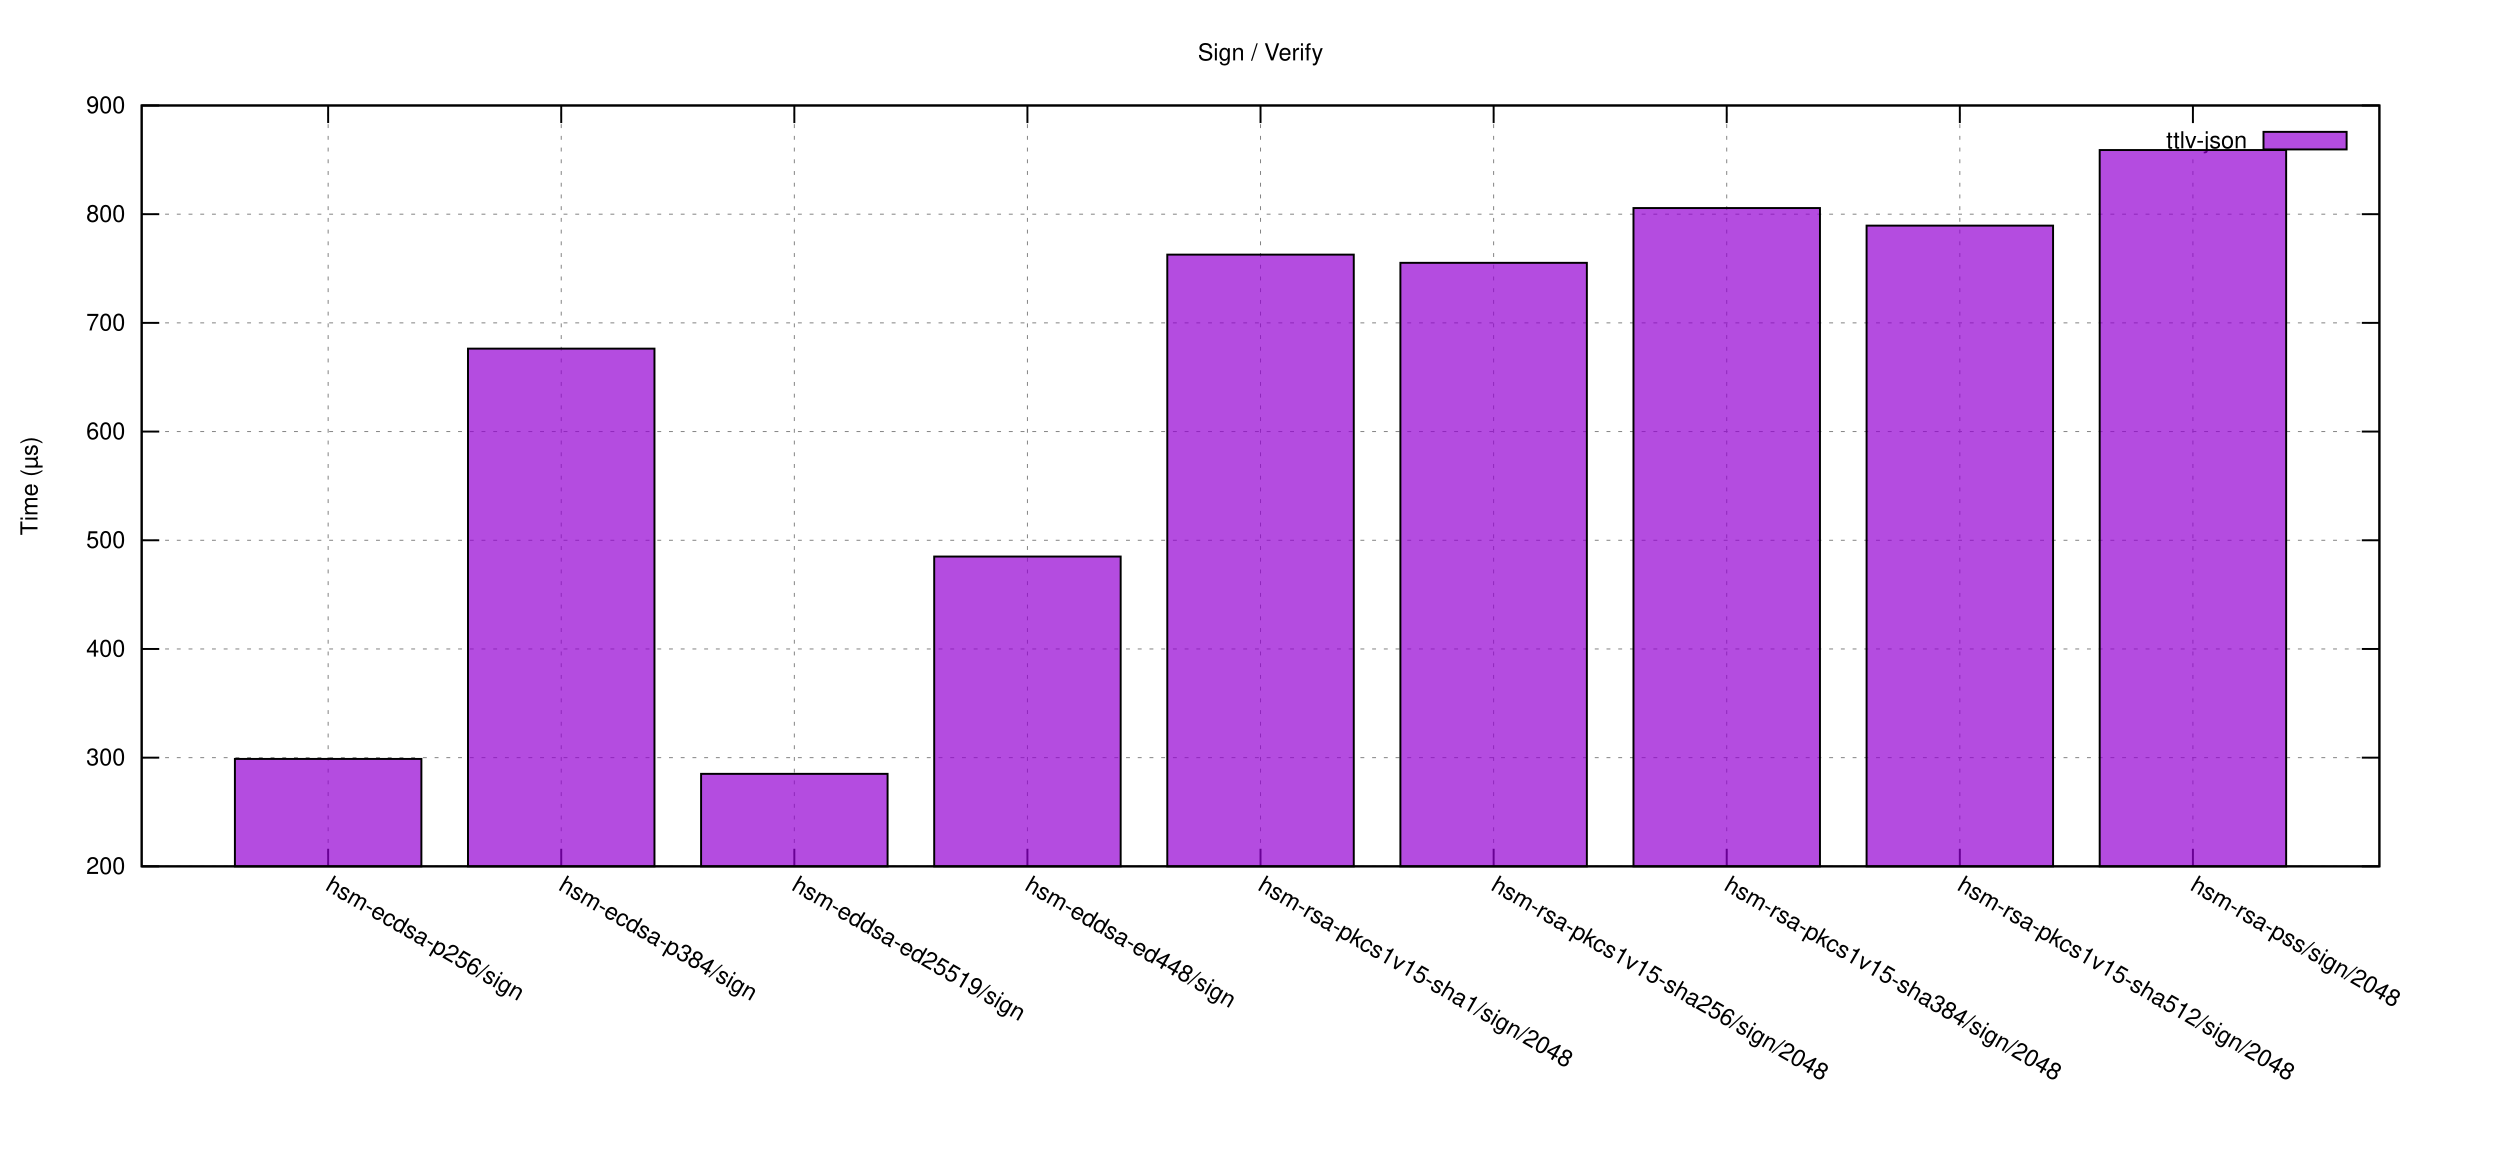
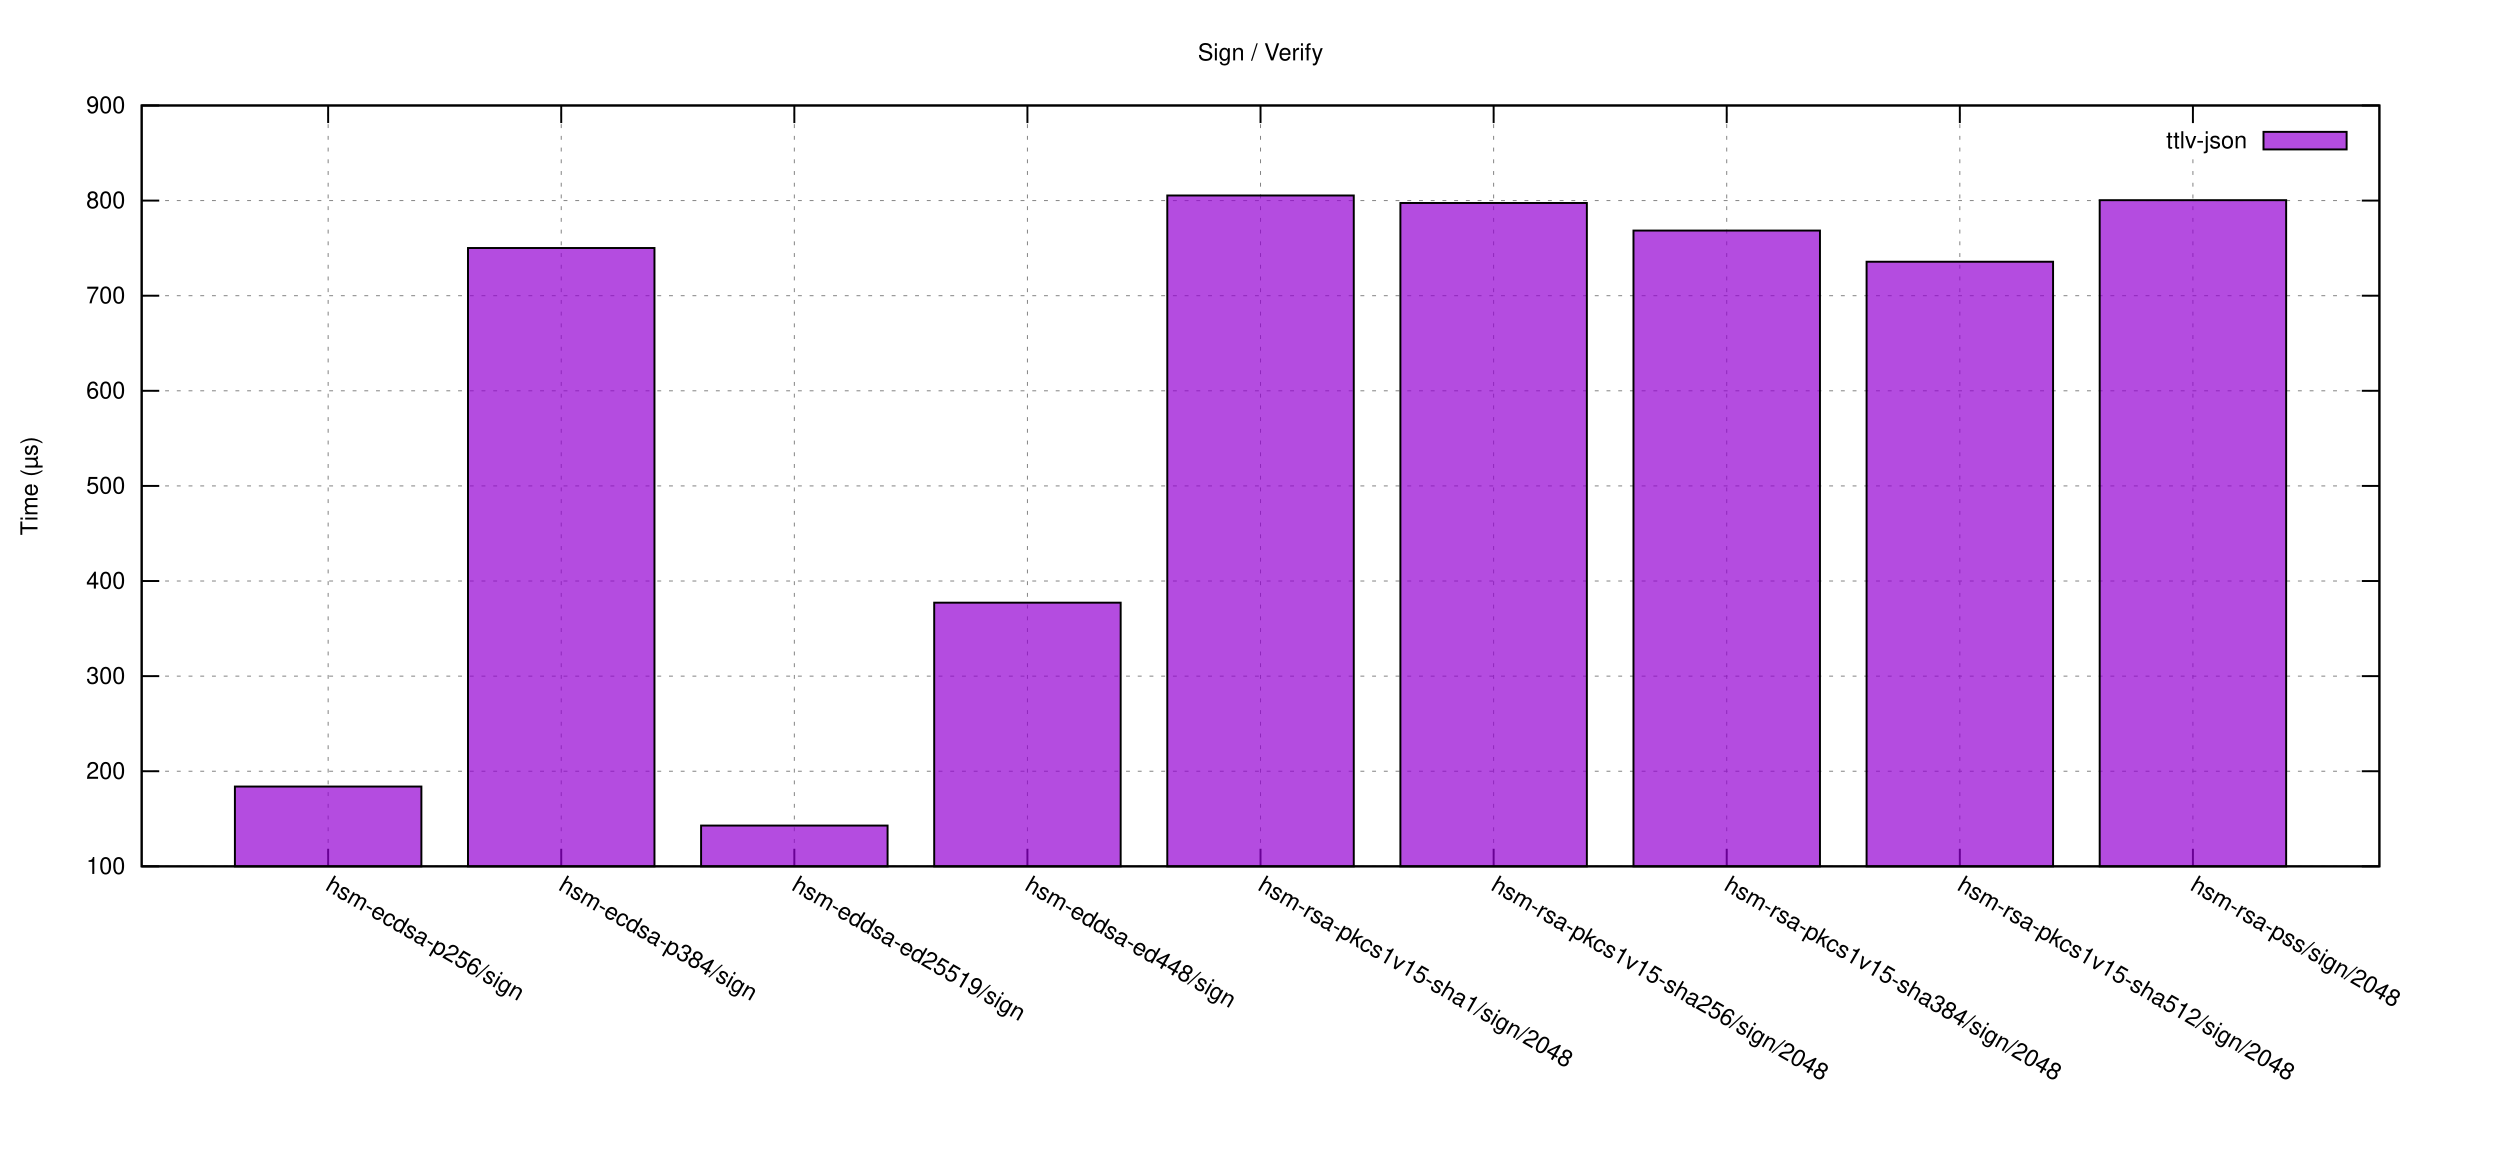
<svg xmlns="http://www.w3.org/2000/svg" xmlns:xlink="http://www.w3.org/1999/xlink" width="1280" height="600" viewBox="0 0 1280 600">
  <g id="gnuplot_canvas">
    <rect x="0" y="0" width="1280" height="600" fill="none" />
    <defs>
      <circle id="gpDot" r="0.5" stroke-width="0.5" stroke="currentColor" />
      <path id="gpPt0" stroke-width="0.222" stroke="currentColor" d="M-1,0 h2 M0,-1 v2" />
      <path id="gpPt1" stroke-width="0.222" stroke="currentColor" d="M-1,-1 L1,1 M1,-1 L-1,1" />
      <path id="gpPt2" stroke-width="0.222" stroke="currentColor" d="M-1,0 L1,0 M0,-1 L0,1 M-1,-1 L1,1 M-1,1 L1,-1" />
      <rect id="gpPt3" stroke-width="0.222" stroke="currentColor" x="-1" y="-1" width="2" height="2" />
      <rect id="gpPt4" stroke-width="0.222" stroke="currentColor" fill="currentColor" x="-1" y="-1" width="2" height="2" />
      <circle id="gpPt5" stroke-width="0.222" stroke="currentColor" cx="0" cy="0" r="1" />
      <use xlink:href="#gpPt5" id="gpPt6" fill="currentColor" stroke="none" />
      <path id="gpPt7" stroke-width="0.222" stroke="currentColor" d="M0,-1.33 L-1.33,0.67 L1.33,0.67 z" />
      <use xlink:href="#gpPt7" id="gpPt8" fill="currentColor" stroke="none" />
      <use xlink:href="#gpPt7" id="gpPt9" stroke="currentColor" transform="rotate(180)" />
      <use xlink:href="#gpPt9" id="gpPt10" fill="currentColor" stroke="none" />
      <use xlink:href="#gpPt3" id="gpPt11" stroke="currentColor" transform="rotate(45)" />
      <use xlink:href="#gpPt11" id="gpPt12" fill="currentColor" stroke="none" />
      <path id="gpPt13" stroke-width="0.222" stroke="currentColor" d="M0,1.330 L1.265,0.411 L0.782,-1.067 L-0.782,-1.076 L-1.265,0.411 z" />
      <use xlink:href="#gpPt13" id="gpPt14" fill="currentColor" stroke="none" />
      <filter id="textbox" filterUnits="objectBoundingBox" x="0" y="0" height="1" width="1">
        <feFlood flood-color="white" flood-opacity="1" result="bgnd" />
        <feComposite in="SourceGraphic" in2="bgnd" operator="atop" />
      </filter>
      <filter id="greybox" filterUnits="objectBoundingBox" x="0" y="0" height="1" width="1">
        <feFlood flood-color="lightgrey" flood-opacity="1" result="grey" />
        <feComposite in="SourceGraphic" in2="grey" operator="atop" />
      </filter>
    </defs>
    <g fill="none" color="white" stroke="currentColor" stroke-width="1.00" stroke-linecap="butt" stroke-linejoin="miter">
</g>
    <g fill="none" color="black" stroke="currentColor" stroke-width="1.00" stroke-linecap="butt" stroke-linejoin="miter">
</g>
    <g fill="none" color="black" stroke="black" stroke-width="0.50" stroke-linecap="butt" stroke-linejoin="miter">
</g>
    <g fill="none" color="gray" stroke="currentColor" stroke-width="0.50" stroke-linecap="butt" stroke-linejoin="miter">
      <path stroke="gray" stroke-dasharray="2,4" class="gridline" d="M72.53,443.57 L1218.25,443.57  " />
    </g>
    <g fill="none" color="gray" stroke="gray" stroke-width="1.00" stroke-linecap="butt" stroke-linejoin="miter">
</g>
    <g fill="none" color="black" stroke="currentColor" stroke-width="1.00" stroke-linecap="butt" stroke-linejoin="miter">
      <path stroke="black" d="M72.53,443.57 L81.53,443.57 M1218.25,443.57 L1209.25,443.57  " />
      <g transform="translate(64.14,447.47)" stroke="none" fill="black" font-family="Helvetica" font-size="12.00" text-anchor="end">
        <text>
+           <tspan font-family="Helvetica"> 100</tspan>
+         </text>
+       </g>
+     </g>
+     <g fill="none" color="black" stroke="currentColor" stroke-width="1.00" stroke-linecap="butt" stroke-linejoin="miter">
+ </g>
+     <g fill="none" color="black" stroke="black" stroke-width="0.50" stroke-linecap="butt" stroke-linejoin="miter">
+ </g>
+     <g fill="none" color="gray" stroke="currentColor" stroke-width="0.50" stroke-linecap="butt" stroke-linejoin="miter">
+       <path stroke="gray" stroke-dasharray="2,4" class="gridline" d="M72.53,394.87 L1218.25,394.87  " />
+     </g>
+     <g fill="none" color="gray" stroke="gray" stroke-width="1.00" stroke-linecap="butt" stroke-linejoin="miter">
+ </g>
+     <g fill="none" color="black" stroke="currentColor" stroke-width="1.00" stroke-linecap="butt" stroke-linejoin="miter">
+       <path stroke="black" d="M72.53,394.87 L81.53,394.87 M1218.25,394.87 L1209.25,394.87  " />
+       <g transform="translate(64.14,398.77)" stroke="none" fill="black" font-family="Helvetica" font-size="12.00" text-anchor="end">
+         <text>
          <tspan font-family="Helvetica"> 200</tspan>
        </text>
      </g>
    </g>
    <g fill="none" color="black" stroke="currentColor" stroke-width="1.00" stroke-linecap="butt" stroke-linejoin="miter">
</g>
    <g fill="none" color="black" stroke="black" stroke-width="0.50" stroke-linecap="butt" stroke-linejoin="miter">
</g>
    <g fill="none" color="gray" stroke="currentColor" stroke-width="0.50" stroke-linecap="butt" stroke-linejoin="miter">
-       <path stroke="gray" stroke-dasharray="2,4" class="gridline" d="M72.53,387.92 L1218.25,387.92  " />
-     </g>
-     <g fill="none" color="gray" stroke="gray" stroke-width="1.00" stroke-linecap="butt" stroke-linejoin="miter">
- </g>
-     <g fill="none" color="black" stroke="currentColor" stroke-width="1.00" stroke-linecap="butt" stroke-linejoin="miter">
-       <path stroke="black" d="M72.53,387.92 L81.53,387.92 M1218.25,387.92 L1209.25,387.92  " />
-       <g transform="translate(64.14,391.82)" stroke="none" fill="black" font-family="Helvetica" font-size="12.00" text-anchor="end">
+       <path stroke="gray" stroke-dasharray="2,4" class="gridline" d="M72.53,346.18 L1218.25,346.18  " />
+     </g>
+     <g fill="none" color="gray" stroke="gray" stroke-width="1.00" stroke-linecap="butt" stroke-linejoin="miter">
+ </g>
+     <g fill="none" color="black" stroke="currentColor" stroke-width="1.00" stroke-linecap="butt" stroke-linejoin="miter">
+       <path stroke="black" d="M72.53,346.18 L81.53,346.18 M1218.25,346.18 L1209.25,346.18  " />
+       <g transform="translate(64.14,350.08)" stroke="none" fill="black" font-family="Helvetica" font-size="12.00" text-anchor="end">
        <text>
          <tspan font-family="Helvetica"> 300</tspan>
        </text>
      </g>
    </g>
    <g fill="none" color="black" stroke="currentColor" stroke-width="1.00" stroke-linecap="butt" stroke-linejoin="miter">
</g>
    <g fill="none" color="black" stroke="black" stroke-width="0.50" stroke-linecap="butt" stroke-linejoin="miter">
</g>
    <g fill="none" color="gray" stroke="currentColor" stroke-width="0.50" stroke-linecap="butt" stroke-linejoin="miter">
-       <path stroke="gray" stroke-dasharray="2,4" class="gridline" d="M72.53,332.27 L1218.25,332.27  " />
-     </g>
-     <g fill="none" color="gray" stroke="gray" stroke-width="1.00" stroke-linecap="butt" stroke-linejoin="miter">
- </g>
-     <g fill="none" color="black" stroke="currentColor" stroke-width="1.00" stroke-linecap="butt" stroke-linejoin="miter">
-       <path stroke="black" d="M72.53,332.27 L81.53,332.27 M1218.25,332.27 L1209.25,332.27  " />
-       <g transform="translate(64.14,336.17)" stroke="none" fill="black" font-family="Helvetica" font-size="12.00" text-anchor="end">
+       <path stroke="gray" stroke-dasharray="2,4" class="gridline" d="M72.53,297.48 L1218.25,297.48  " />
+     </g>
+     <g fill="none" color="gray" stroke="gray" stroke-width="1.00" stroke-linecap="butt" stroke-linejoin="miter">
+ </g>
+     <g fill="none" color="black" stroke="currentColor" stroke-width="1.00" stroke-linecap="butt" stroke-linejoin="miter">
+       <path stroke="black" d="M72.53,297.48 L81.53,297.48 M1218.25,297.48 L1209.25,297.48  " />
+       <g transform="translate(64.14,301.38)" stroke="none" fill="black" font-family="Helvetica" font-size="12.00" text-anchor="end">
        <text>
          <tspan font-family="Helvetica"> 400</tspan>
        </text>
      </g>
    </g>
    <g fill="none" color="black" stroke="currentColor" stroke-width="1.00" stroke-linecap="butt" stroke-linejoin="miter">
</g>
    <g fill="none" color="black" stroke="black" stroke-width="0.50" stroke-linecap="butt" stroke-linejoin="miter">
</g>
    <g fill="none" color="gray" stroke="currentColor" stroke-width="0.50" stroke-linecap="butt" stroke-linejoin="miter">
-       <path stroke="gray" stroke-dasharray="2,4" class="gridline" d="M72.53,276.62 L1218.25,276.62  " />
-     </g>
-     <g fill="none" color="gray" stroke="gray" stroke-width="1.00" stroke-linecap="butt" stroke-linejoin="miter">
- </g>
-     <g fill="none" color="black" stroke="currentColor" stroke-width="1.00" stroke-linecap="butt" stroke-linejoin="miter">
-       <path stroke="black" d="M72.53,276.62 L81.53,276.62 M1218.25,276.62 L1209.25,276.62  " />
-       <g transform="translate(64.14,280.52)" stroke="none" fill="black" font-family="Helvetica" font-size="12.00" text-anchor="end">
+       <path stroke="gray" stroke-dasharray="2,4" class="gridline" d="M72.53,248.79 L1218.25,248.79  " />
+     </g>
+     <g fill="none" color="gray" stroke="gray" stroke-width="1.00" stroke-linecap="butt" stroke-linejoin="miter">
+ </g>
+     <g fill="none" color="black" stroke="currentColor" stroke-width="1.00" stroke-linecap="butt" stroke-linejoin="miter">
+       <path stroke="black" d="M72.53,248.79 L81.53,248.79 M1218.25,248.79 L1209.25,248.79  " />
+       <g transform="translate(64.14,252.69)" stroke="none" fill="black" font-family="Helvetica" font-size="12.00" text-anchor="end">
        <text>
          <tspan font-family="Helvetica"> 500</tspan>
        </text>
      </g>
    </g>
    <g fill="none" color="black" stroke="currentColor" stroke-width="1.00" stroke-linecap="butt" stroke-linejoin="miter">
</g>
    <g fill="none" color="black" stroke="black" stroke-width="0.50" stroke-linecap="butt" stroke-linejoin="miter">
</g>
    <g fill="none" color="gray" stroke="currentColor" stroke-width="0.50" stroke-linecap="butt" stroke-linejoin="miter">
-       <path stroke="gray" stroke-dasharray="2,4" class="gridline" d="M72.53,220.96 L1218.25,220.96  " />
-     </g>
-     <g fill="none" color="gray" stroke="gray" stroke-width="1.00" stroke-linecap="butt" stroke-linejoin="miter">
- </g>
-     <g fill="none" color="black" stroke="currentColor" stroke-width="1.00" stroke-linecap="butt" stroke-linejoin="miter">
-       <path stroke="black" d="M72.53,220.96 L81.53,220.96 M1218.25,220.96 L1209.25,220.96  " />
-       <g transform="translate(64.14,224.86)" stroke="none" fill="black" font-family="Helvetica" font-size="12.00" text-anchor="end">
+       <path stroke="gray" stroke-dasharray="2,4" class="gridline" d="M72.53,200.09 L1218.25,200.09  " />
+     </g>
+     <g fill="none" color="gray" stroke="gray" stroke-width="1.00" stroke-linecap="butt" stroke-linejoin="miter">
+ </g>
+     <g fill="none" color="black" stroke="currentColor" stroke-width="1.00" stroke-linecap="butt" stroke-linejoin="miter">
+       <path stroke="black" d="M72.53,200.09 L81.53,200.09 M1218.25,200.09 L1209.25,200.09  " />
+       <g transform="translate(64.14,203.99)" stroke="none" fill="black" font-family="Helvetica" font-size="12.00" text-anchor="end">
        <text>
          <tspan font-family="Helvetica"> 600</tspan>
        </text>
      </g>
    </g>
    <g fill="none" color="black" stroke="currentColor" stroke-width="1.00" stroke-linecap="butt" stroke-linejoin="miter">
</g>
    <g fill="none" color="black" stroke="black" stroke-width="0.50" stroke-linecap="butt" stroke-linejoin="miter">
</g>
    <g fill="none" color="gray" stroke="currentColor" stroke-width="0.50" stroke-linecap="butt" stroke-linejoin="miter">
-       <path stroke="gray" stroke-dasharray="2,4" class="gridline" d="M72.53,165.31 L1218.25,165.31  " />
-     </g>
-     <g fill="none" color="gray" stroke="gray" stroke-width="1.00" stroke-linecap="butt" stroke-linejoin="miter">
- </g>
-     <g fill="none" color="black" stroke="currentColor" stroke-width="1.00" stroke-linecap="butt" stroke-linejoin="miter">
-       <path stroke="black" d="M72.53,165.31 L81.53,165.31 M1218.25,165.31 L1209.25,165.31  " />
-       <g transform="translate(64.14,169.21)" stroke="none" fill="black" font-family="Helvetica" font-size="12.00" text-anchor="end">
+       <path stroke="gray" stroke-dasharray="2,4" class="gridline" d="M72.53,151.40 L1218.25,151.40  " />
+     </g>
+     <g fill="none" color="gray" stroke="gray" stroke-width="1.00" stroke-linecap="butt" stroke-linejoin="miter">
+ </g>
+     <g fill="none" color="black" stroke="currentColor" stroke-width="1.00" stroke-linecap="butt" stroke-linejoin="miter">
+       <path stroke="black" d="M72.53,151.40 L81.53,151.40 M1218.25,151.40 L1209.25,151.40  " />
+       <g transform="translate(64.14,155.30)" stroke="none" fill="black" font-family="Helvetica" font-size="12.00" text-anchor="end">
        <text>
          <tspan font-family="Helvetica"> 700</tspan>
        </text>
      </g>
    </g>
    <g fill="none" color="black" stroke="currentColor" stroke-width="1.00" stroke-linecap="butt" stroke-linejoin="miter">
</g>
    <g fill="none" color="black" stroke="black" stroke-width="0.50" stroke-linecap="butt" stroke-linejoin="miter">
</g>
    <g fill="none" color="gray" stroke="currentColor" stroke-width="0.50" stroke-linecap="butt" stroke-linejoin="miter">
-       <path stroke="gray" stroke-dasharray="2,4" class="gridline" d="M72.53,109.66 L1218.25,109.66  " />
-     </g>
-     <g fill="none" color="gray" stroke="gray" stroke-width="1.00" stroke-linecap="butt" stroke-linejoin="miter">
- </g>
-     <g fill="none" color="black" stroke="currentColor" stroke-width="1.00" stroke-linecap="butt" stroke-linejoin="miter">
-       <path stroke="black" d="M72.53,109.66 L81.53,109.66 M1218.25,109.66 L1209.25,109.66  " />
-       <g transform="translate(64.14,113.56)" stroke="none" fill="black" font-family="Helvetica" font-size="12.00" text-anchor="end">
+       <path stroke="gray" stroke-dasharray="2,4" class="gridline" d="M72.53,102.70 L1218.25,102.70  " />
+     </g>
+     <g fill="none" color="gray" stroke="gray" stroke-width="1.00" stroke-linecap="butt" stroke-linejoin="miter">
+ </g>
+     <g fill="none" color="black" stroke="currentColor" stroke-width="1.00" stroke-linecap="butt" stroke-linejoin="miter">
+       <path stroke="black" d="M72.53,102.70 L81.53,102.70 M1218.25,102.70 L1209.25,102.70  " />
+       <g transform="translate(64.14,106.60)" stroke="none" fill="black" font-family="Helvetica" font-size="12.00" text-anchor="end">
        <text>
          <tspan font-family="Helvetica"> 800</tspan>
        </text>
      </g>
    </g>
    <g fill="none" color="black" stroke="currentColor" stroke-width="1.00" stroke-linecap="butt" stroke-linejoin="miter">
</g>
    <g fill="none" color="black" stroke="black" stroke-width="0.50" stroke-linecap="butt" stroke-linejoin="miter">
</g>
    <g fill="none" color="gray" stroke="currentColor" stroke-width="0.50" stroke-linecap="butt" stroke-linejoin="miter">
      <path stroke="gray" stroke-dasharray="2,4" class="gridline" d="M72.53,54.01 L1218.25,54.01  " />
    </g>
    <g fill="none" color="gray" stroke="gray" stroke-width="1.00" stroke-linecap="butt" stroke-linejoin="miter">
</g>
    <g fill="none" color="black" stroke="currentColor" stroke-width="1.00" stroke-linecap="butt" stroke-linejoin="miter">
      <path stroke="black" d="M72.53,54.01 L81.53,54.01 M1218.25,54.01 L1209.25,54.01  " />
      <g transform="translate(64.14,57.91)" stroke="none" fill="black" font-family="Helvetica" font-size="12.00" text-anchor="end">
        <text>
          <tspan font-family="Helvetica"> 900</tspan>
        </text>
      </g>
    </g>
    <g fill="none" color="black" stroke="currentColor" stroke-width="1.00" stroke-linecap="butt" stroke-linejoin="miter">
</g>
    <g fill="none" color="black" stroke="black" stroke-width="0.50" stroke-linecap="butt" stroke-linejoin="miter">
</g>
    <g fill="none" color="gray" stroke="currentColor" stroke-width="0.50" stroke-linecap="butt" stroke-linejoin="miter">
      <path stroke="gray" stroke-dasharray="2,4" class="gridline" d="M168.01,443.57 L168.01,54.01  " />
    </g>
    <g fill="none" color="gray" stroke="gray" stroke-width="1.00" stroke-linecap="butt" stroke-linejoin="miter">
</g>
    <g fill="none" color="black" stroke="currentColor" stroke-width="1.00" stroke-linecap="butt" stroke-linejoin="miter">
      <path stroke="black" d="M168.01,443.57 L168.01,434.57 M168.01,54.01 L168.01,63.01  " />
      <g transform="translate(166.06,455.34) rotate(30.00)" stroke="none" fill="black" font-family="Helvetica" font-size="12.00" text-anchor="start">
        <text>
          <tspan font-family="Helvetica">hsm-ecdsa-p256/sign</tspan>
        </text>
      </g>
    </g>
    <g fill="none" color="black" stroke="currentColor" stroke-width="1.00" stroke-linecap="butt" stroke-linejoin="miter">
</g>
    <g fill="none" color="black" stroke="black" stroke-width="0.50" stroke-linecap="butt" stroke-linejoin="miter">
</g>
    <g fill="none" color="gray" stroke="currentColor" stroke-width="0.50" stroke-linecap="butt" stroke-linejoin="miter">
      <path stroke="gray" stroke-dasharray="2,4" class="gridline" d="M287.35,443.57 L287.35,54.01  " />
    </g>
    <g fill="none" color="gray" stroke="gray" stroke-width="1.00" stroke-linecap="butt" stroke-linejoin="miter">
</g>
    <g fill="none" color="black" stroke="currentColor" stroke-width="1.00" stroke-linecap="butt" stroke-linejoin="miter">
      <path stroke="black" d="M287.35,443.57 L287.35,434.57 M287.35,54.01 L287.35,63.01  " />
      <g transform="translate(285.40,455.34) rotate(30.00)" stroke="none" fill="black" font-family="Helvetica" font-size="12.00" text-anchor="start">
        <text>
          <tspan font-family="Helvetica">hsm-ecdsa-p384/sign</tspan>
        </text>
      </g>
    </g>
    <g fill="none" color="black" stroke="currentColor" stroke-width="1.00" stroke-linecap="butt" stroke-linejoin="miter">
</g>
    <g fill="none" color="black" stroke="black" stroke-width="0.50" stroke-linecap="butt" stroke-linejoin="miter">
</g>
    <g fill="none" color="gray" stroke="currentColor" stroke-width="0.50" stroke-linecap="butt" stroke-linejoin="miter">
      <path stroke="gray" stroke-dasharray="2,4" class="gridline" d="M406.70,443.57 L406.70,54.01  " />
    </g>
    <g fill="none" color="gray" stroke="gray" stroke-width="1.00" stroke-linecap="butt" stroke-linejoin="miter">
</g>
    <g fill="none" color="black" stroke="currentColor" stroke-width="1.00" stroke-linecap="butt" stroke-linejoin="miter">
      <path stroke="black" d="M406.70,443.57 L406.70,434.57 M406.70,54.01 L406.70,63.01  " />
      <g transform="translate(404.75,455.34) rotate(30.00)" stroke="none" fill="black" font-family="Helvetica" font-size="12.00" text-anchor="start">
        <text>
          <tspan font-family="Helvetica">hsm-eddsa-ed25519/sign</tspan>
        </text>
      </g>
    </g>
    <g fill="none" color="black" stroke="currentColor" stroke-width="1.00" stroke-linecap="butt" stroke-linejoin="miter">
</g>
    <g fill="none" color="black" stroke="black" stroke-width="0.50" stroke-linecap="butt" stroke-linejoin="miter">
</g>
    <g fill="none" color="gray" stroke="currentColor" stroke-width="0.50" stroke-linecap="butt" stroke-linejoin="miter">
      <path stroke="gray" stroke-dasharray="2,4" class="gridline" d="M526.04,443.57 L526.04,54.01  " />
    </g>
    <g fill="none" color="gray" stroke="gray" stroke-width="1.00" stroke-linecap="butt" stroke-linejoin="miter">
</g>
    <g fill="none" color="black" stroke="currentColor" stroke-width="1.00" stroke-linecap="butt" stroke-linejoin="miter">
      <path stroke="black" d="M526.04,443.57 L526.04,434.57 M526.04,54.01 L526.04,63.01  " />
      <g transform="translate(524.09,455.34) rotate(30.00)" stroke="none" fill="black" font-family="Helvetica" font-size="12.00" text-anchor="start">
        <text>
          <tspan font-family="Helvetica">hsm-eddsa-ed448/sign</tspan>
        </text>
      </g>
    </g>
    <g fill="none" color="black" stroke="currentColor" stroke-width="1.00" stroke-linecap="butt" stroke-linejoin="miter">
</g>
    <g fill="none" color="black" stroke="black" stroke-width="0.50" stroke-linecap="butt" stroke-linejoin="miter">
</g>
    <g fill="none" color="gray" stroke="currentColor" stroke-width="0.50" stroke-linecap="butt" stroke-linejoin="miter">
      <path stroke="gray" stroke-dasharray="2,4" class="gridline" d="M645.39,443.57 L645.39,54.01  " />
    </g>
    <g fill="none" color="gray" stroke="gray" stroke-width="1.00" stroke-linecap="butt" stroke-linejoin="miter">
</g>
    <g fill="none" color="black" stroke="currentColor" stroke-width="1.00" stroke-linecap="butt" stroke-linejoin="miter">
      <path stroke="black" d="M645.39,443.57 L645.39,434.57 M645.39,54.01 L645.39,63.01  " />
      <g transform="translate(643.44,455.34) rotate(30.00)" stroke="none" fill="black" font-family="Helvetica" font-size="12.00" text-anchor="start">
        <text>
          <tspan font-family="Helvetica">hsm-rsa-pkcs1v15-sha1/sign/2048</tspan>
        </text>
      </g>
    </g>
    <g fill="none" color="black" stroke="currentColor" stroke-width="1.00" stroke-linecap="butt" stroke-linejoin="miter">
</g>
    <g fill="none" color="black" stroke="black" stroke-width="0.50" stroke-linecap="butt" stroke-linejoin="miter">
</g>
    <g fill="none" color="gray" stroke="currentColor" stroke-width="0.50" stroke-linecap="butt" stroke-linejoin="miter">
      <path stroke="gray" stroke-dasharray="2,4" class="gridline" d="M764.74,443.57 L764.74,54.01  " />
    </g>
    <g fill="none" color="gray" stroke="gray" stroke-width="1.00" stroke-linecap="butt" stroke-linejoin="miter">
</g>
    <g fill="none" color="black" stroke="currentColor" stroke-width="1.00" stroke-linecap="butt" stroke-linejoin="miter">
      <path stroke="black" d="M764.74,443.57 L764.74,434.57 M764.74,54.01 L764.74,63.01  " />
      <g transform="translate(762.79,455.34) rotate(30.00)" stroke="none" fill="black" font-family="Helvetica" font-size="12.00" text-anchor="start">
        <text>
          <tspan font-family="Helvetica">hsm-rsa-pkcs1v15-sha256/sign/2048</tspan>
        </text>
      </g>
    </g>
    <g fill="none" color="black" stroke="currentColor" stroke-width="1.00" stroke-linecap="butt" stroke-linejoin="miter">
</g>
    <g fill="none" color="black" stroke="black" stroke-width="0.50" stroke-linecap="butt" stroke-linejoin="miter">
</g>
    <g fill="none" color="gray" stroke="currentColor" stroke-width="0.50" stroke-linecap="butt" stroke-linejoin="miter">
      <path stroke="gray" stroke-dasharray="2,4" class="gridline" d="M884.08,443.57 L884.08,54.01  " />
    </g>
    <g fill="none" color="gray" stroke="gray" stroke-width="1.00" stroke-linecap="butt" stroke-linejoin="miter">
</g>
    <g fill="none" color="black" stroke="currentColor" stroke-width="1.00" stroke-linecap="butt" stroke-linejoin="miter">
      <path stroke="black" d="M884.08,443.57 L884.08,434.57 M884.08,54.01 L884.08,63.01  " />
      <g transform="translate(882.13,455.34) rotate(30.00)" stroke="none" fill="black" font-family="Helvetica" font-size="12.00" text-anchor="start">
        <text>
          <tspan font-family="Helvetica">hsm-rsa-pkcs1v15-sha384/sign/2048</tspan>
        </text>
      </g>
    </g>
    <g fill="none" color="black" stroke="currentColor" stroke-width="1.00" stroke-linecap="butt" stroke-linejoin="miter">
</g>
    <g fill="none" color="black" stroke="black" stroke-width="0.50" stroke-linecap="butt" stroke-linejoin="miter">
</g>
    <g fill="none" color="gray" stroke="currentColor" stroke-width="0.50" stroke-linecap="butt" stroke-linejoin="miter">
      <path stroke="gray" stroke-dasharray="2,4" class="gridline" d="M1003.43,443.57 L1003.43,54.01  " />
    </g>
    <g fill="none" color="gray" stroke="gray" stroke-width="1.00" stroke-linecap="butt" stroke-linejoin="miter">
</g>
    <g fill="none" color="black" stroke="currentColor" stroke-width="1.00" stroke-linecap="butt" stroke-linejoin="miter">
      <path stroke="black" d="M1003.43,443.57 L1003.43,434.57 M1003.43,54.01 L1003.43,63.01  " />
      <g transform="translate(1001.48,455.34) rotate(30.00)" stroke="none" fill="black" font-family="Helvetica" font-size="12.00" text-anchor="start">
        <text>
          <tspan font-family="Helvetica">hsm-rsa-pkcs1v15-sha512/sign/2048</tspan>
        </text>
      </g>
    </g>
    <g fill="none" color="black" stroke="currentColor" stroke-width="1.00" stroke-linecap="butt" stroke-linejoin="miter">
</g>
    <g fill="none" color="black" stroke="black" stroke-width="0.50" stroke-linecap="butt" stroke-linejoin="miter">
</g>
    <g fill="none" color="gray" stroke="currentColor" stroke-width="0.50" stroke-linecap="butt" stroke-linejoin="miter">
      <path stroke="gray" stroke-dasharray="2,4" class="gridline" d="M1122.77,443.57 L1122.77,81.01 M1122.77,63.01 L1122.77,54.01  " />
    </g>
    <g fill="none" color="gray" stroke="gray" stroke-width="1.00" stroke-linecap="butt" stroke-linejoin="miter">
</g>
    <g fill="none" color="black" stroke="currentColor" stroke-width="1.00" stroke-linecap="butt" stroke-linejoin="miter">
      <path stroke="black" d="M1122.77,443.57 L1122.77,434.57 M1122.77,54.01 L1122.77,63.01  " />
      <g transform="translate(1120.82,455.34) rotate(30.00)" stroke="none" fill="black" font-family="Helvetica" font-size="12.00" text-anchor="start">
        <text>
          <tspan font-family="Helvetica">hsm-rsa-pss/sign/2048</tspan>
        </text>
      </g>
    </g>
    <g fill="none" color="black" stroke="currentColor" stroke-width="1.00" stroke-linecap="butt" stroke-linejoin="miter">
</g>
    <g fill="none" color="black" stroke="currentColor" stroke-width="1.00" stroke-linecap="butt" stroke-linejoin="miter">
      <path stroke="black" d="M72.53,54.01 L72.53,443.57 L1218.25,443.57 L1218.25,54.01 L72.53,54.01 Z  " />
    </g>
    <g fill="none" color="black" stroke="currentColor" stroke-width="1.00" stroke-linecap="butt" stroke-linejoin="miter">
</g>
    <g id="gnuplot_plot_1">
      <g fill="none" color="black" stroke="currentColor" stroke-width="1.00" stroke-linecap="butt" stroke-linejoin="miter">
        <g transform="translate(1150.52,75.91)" stroke="none" fill="black" font-family="Helvetica" font-size="12.00" text-anchor="end">
          <text>
            <tspan font-family="Helvetica">ttlv-json</tspan>
          </text>
        </g>
      </g>
      <g fill="none" color="black" stroke="currentColor" stroke-width="1.00" stroke-linecap="butt" stroke-linejoin="miter">
        <g stroke="none" shape-rendering="crispEdges">
          <polygon fill="rgb(148,   0, 211)" fill-opacity="0.7" points="1158.91,76.51 1201.47,76.51 1201.47,67.51 1158.91,67.51 " />
        </g>
        <path stroke="black" d="M1158.91,76.51 L1201.47,76.51 L1201.47,67.51 L1158.91,67.51 L1158.91,76.51 Z  " />
      </g>
      <g fill="none" color="black" stroke="currentColor" stroke-width="1.00" stroke-linecap="butt" stroke-linejoin="miter">
        <g stroke="none" shape-rendering="crispEdges">
-           <polygon fill="rgb(148,   0, 211)" fill-opacity="0.7" points="120.27,443.57 215.76,443.57 215.76,388.56 120.27,388.56 " />
-         </g>
-         <path stroke="black" d="M120.27,443.57 L120.27,388.57 L215.75,388.57 L215.75,443.57 L120.27,443.57 Z  " />
-       </g>
-       <g fill="none" color="black" stroke="currentColor" stroke-width="1.00" stroke-linecap="butt" stroke-linejoin="miter">
-         <g stroke="none" shape-rendering="crispEdges">
-           <polygon fill="rgb(148,   0, 211)" fill-opacity="0.7" points="239.61,443.57 335.10,443.57 335.10,178.49 239.61,178.49 " />
-         </g>
-         <path stroke="black" d="M239.61,443.57 L239.61,178.50 L335.09,178.50 L335.09,443.57 L239.61,443.57 Z  " />
-       </g>
-       <g fill="none" color="black" stroke="currentColor" stroke-width="1.00" stroke-linecap="butt" stroke-linejoin="miter">
-         <g stroke="none" shape-rendering="crispEdges">
-           <polygon fill="rgb(148,   0, 211)" fill-opacity="0.7" points="358.96,443.57 454.45,443.57 454.45,396.20 358.96,396.20 " />
-         </g>
-         <path stroke="black" d="M358.96,443.57 L358.96,396.21 L454.44,396.21 L454.44,443.57 L358.96,443.57 Z  " />
-       </g>
-       <g fill="none" color="black" stroke="currentColor" stroke-width="1.00" stroke-linecap="butt" stroke-linejoin="miter">
-         <g stroke="none" shape-rendering="crispEdges">
-           <polygon fill="rgb(148,   0, 211)" fill-opacity="0.7" points="478.31,443.57 573.79,443.57 573.79,284.94 478.31,284.94 " />
-         </g>
-         <path stroke="black" d="M478.31,443.57 L478.31,284.95 L573.78,284.95 L573.78,443.57 L478.31,443.57 Z  " />
-       </g>
-       <g fill="none" color="black" stroke="currentColor" stroke-width="1.00" stroke-linecap="butt" stroke-linejoin="miter">
-         <g stroke="none" shape-rendering="crispEdges">
-           <polygon fill="rgb(148,   0, 211)" fill-opacity="0.7" points="597.65,443.57 693.14,443.57 693.14,130.36 597.65,130.36 " />
-         </g>
-         <path stroke="black" d="M597.65,443.57 L597.65,130.37 L693.13,130.37 L693.13,443.57 L597.65,443.57 Z  " />
-       </g>
-       <g fill="none" color="black" stroke="currentColor" stroke-width="1.00" stroke-linecap="butt" stroke-linejoin="miter">
-         <g stroke="none" shape-rendering="crispEdges">
-           <polygon fill="rgb(148,   0, 211)" fill-opacity="0.7" points="717.00,443.57 812.48,443.57 812.48,134.56 717.00,134.56 " />
-         </g>
-         <path stroke="black" d="M717.00,443.57 L717.00,134.57 L812.47,134.57 L812.47,443.57 L717.00,443.57 Z  " />
-       </g>
-       <g fill="none" color="black" stroke="currentColor" stroke-width="1.00" stroke-linecap="butt" stroke-linejoin="miter">
-         <g stroke="none" shape-rendering="crispEdges">
-           <polygon fill="rgb(148,   0, 211)" fill-opacity="0.7" points="836.34,443.57 931.83,443.57 931.83,106.51 836.34,106.51 " />
-         </g>
-         <path stroke="black" d="M836.34,443.57 L836.34,106.52 L931.82,106.52 L931.82,443.57 L836.34,443.57 Z  " />
-       </g>
-       <g fill="none" color="black" stroke="currentColor" stroke-width="1.00" stroke-linecap="butt" stroke-linejoin="miter">
-         <g stroke="none" shape-rendering="crispEdges">
-           <polygon fill="rgb(148,   0, 211)" fill-opacity="0.7" points="955.69,443.57 1051.18,443.57 1051.18,115.51 955.69,115.51 " />
-         </g>
-         <path stroke="black" d="M955.69,443.57 L955.69,115.52 L1051.17,115.52 L1051.17,443.57 L955.69,443.57 Z  " />
-       </g>
-       <g fill="none" color="black" stroke="currentColor" stroke-width="1.00" stroke-linecap="butt" stroke-linejoin="miter">
-         <g stroke="none" shape-rendering="crispEdges">
-           <polygon fill="rgb(148,   0, 211)" fill-opacity="0.7" points="1075.04,443.57 1170.52,443.57 1170.52,76.81 1075.04,76.81 " />
-         </g>
-         <path stroke="black" d="M1075.04,443.57 L1075.04,76.82 L1170.51,76.82 L1170.51,443.57 L1075.04,443.57 Z  " />
+           <polygon fill="rgb(148,   0, 211)" fill-opacity="0.7" points="120.27,443.57 215.76,443.57 215.76,402.70 120.27,402.70 " />
+         </g>
+         <path stroke="black" d="M120.27,443.57 L120.27,402.71 L215.75,402.71 L215.75,443.57 L120.27,443.57 Z  " />
+       </g>
+       <g fill="none" color="black" stroke="currentColor" stroke-width="1.00" stroke-linecap="butt" stroke-linejoin="miter">
+         <g stroke="none" shape-rendering="crispEdges">
+           <polygon fill="rgb(148,   0, 211)" fill-opacity="0.7" points="239.61,443.57 335.10,443.57 335.10,126.97 239.61,126.97 " />
+         </g>
+         <path stroke="black" d="M239.61,443.57 L239.61,126.98 L335.09,126.98 L335.09,443.57 L239.61,443.57 Z  " />
+       </g>
+       <g fill="none" color="black" stroke="currentColor" stroke-width="1.00" stroke-linecap="butt" stroke-linejoin="miter">
+         <g stroke="none" shape-rendering="crispEdges">
+           <polygon fill="rgb(148,   0, 211)" fill-opacity="0.7" points="358.96,443.57 454.45,443.57 454.45,422.68 358.96,422.68 " />
+         </g>
+         <path stroke="black" d="M358.96,443.57 L358.96,422.69 L454.44,422.69 L454.44,443.57 L358.96,443.57 Z  " />
+       </g>
+       <g fill="none" color="black" stroke="currentColor" stroke-width="1.00" stroke-linecap="butt" stroke-linejoin="miter">
+         <g stroke="none" shape-rendering="crispEdges">
+           <polygon fill="rgb(148,   0, 211)" fill-opacity="0.7" points="478.31,443.57 573.79,443.57 573.79,308.56 478.31,308.56 " />
+         </g>
+         <path stroke="black" d="M478.31,443.57 L478.31,308.57 L573.78,308.57 L573.78,443.57 L478.31,443.57 Z  " />
+       </g>
+       <g fill="none" color="black" stroke="currentColor" stroke-width="1.00" stroke-linecap="butt" stroke-linejoin="miter">
+         <g stroke="none" shape-rendering="crispEdges">
+           <polygon fill="rgb(148,   0, 211)" fill-opacity="0.7" points="597.65,443.57 693.14,443.57 693.14,100.08 597.65,100.08 " />
+         </g>
+         <path stroke="black" d="M597.65,443.57 L597.65,100.09 L693.13,100.09 L693.13,443.57 L597.65,443.57 Z  " />
+       </g>
+       <g fill="none" color="black" stroke="currentColor" stroke-width="1.00" stroke-linecap="butt" stroke-linejoin="miter">
+         <g stroke="none" shape-rendering="crispEdges">
+           <polygon fill="rgb(148,   0, 211)" fill-opacity="0.7" points="717.00,443.57 812.48,443.57 812.48,103.92 717.00,103.92 " />
+         </g>
+         <path stroke="black" d="M717.00,443.57 L717.00,103.93 L812.47,103.93 L812.47,443.57 L717.00,443.57 Z  " />
+       </g>
+       <g fill="none" color="black" stroke="currentColor" stroke-width="1.00" stroke-linecap="butt" stroke-linejoin="miter">
+         <g stroke="none" shape-rendering="crispEdges">
+           <polygon fill="rgb(148,   0, 211)" fill-opacity="0.7" points="836.34,443.57 931.83,443.57 931.83,118.04 836.34,118.04 " />
+         </g>
+         <path stroke="black" d="M836.34,443.57 L836.34,118.05 L931.82,118.05 L931.82,443.57 L836.34,443.57 Z  " />
+       </g>
+       <g fill="none" color="black" stroke="currentColor" stroke-width="1.00" stroke-linecap="butt" stroke-linejoin="miter">
+         <g stroke="none" shape-rendering="crispEdges">
+           <polygon fill="rgb(148,   0, 211)" fill-opacity="0.7" points="955.69,443.57 1051.18,443.57 1051.18,134.00 955.69,134.00 " />
+         </g>
+         <path stroke="black" d="M955.69,443.57 L955.69,134.01 L1051.17,134.01 L1051.17,443.57 L955.69,443.57 Z  " />
+       </g>
+       <g fill="none" color="black" stroke="currentColor" stroke-width="1.00" stroke-linecap="butt" stroke-linejoin="miter">
+         <g stroke="none" shape-rendering="crispEdges">
+           <polygon fill="rgb(148,   0, 211)" fill-opacity="0.7" points="1075.04,443.57 1170.52,443.57 1170.52,102.48 1075.04,102.48 " />
+         </g>
+         <path stroke="black" d="M1075.04,443.57 L1075.04,102.49 L1170.51,102.49 L1170.51,443.57 L1075.04,443.57 Z  " />
      </g>
      <g fill="none" color="black" stroke="currentColor" stroke-width="1.00" stroke-linecap="butt" stroke-linejoin="miter">
</g>
    </g>
    <g fill="none" color="white" stroke="rgb(148,   0, 211)" stroke-width="2.00" stroke-linecap="butt" stroke-linejoin="miter">
</g>
    <g fill="none" color="black" stroke="currentColor" stroke-width="2.00" stroke-linecap="butt" stroke-linejoin="miter">
</g>
    <g fill="none" color="black" stroke="black" stroke-width="1.00" stroke-linecap="butt" stroke-linejoin="miter">
</g>
    <g fill="none" color="black" stroke="currentColor" stroke-width="1.00" stroke-linecap="butt" stroke-linejoin="miter">
      <path stroke="black" d="M72.53,54.01 L72.53,443.57 L1218.25,443.57 L1218.25,54.01 L72.53,54.01 Z  " />
      <g transform="translate(19.18,248.79) rotate(270.00)" stroke="none" fill="black" font-family="Helvetica" font-size="12.00" text-anchor="middle">
        <text>
          <tspan font-family="Helvetica">Time (µs)</tspan>
        </text>
      </g>
    </g>
    <g fill="none" color="black" stroke="currentColor" stroke-width="1.00" stroke-linecap="butt" stroke-linejoin="miter">
</g>
    <g fill="none" color="black" stroke="currentColor" stroke-width="1.00" stroke-linecap="butt" stroke-linejoin="miter">
      <g transform="translate(645.39,30.91)" stroke="none" fill="black" font-family="Helvetica" font-size="12.00" text-anchor="middle">
        <text>
          <tspan font-family="Helvetica">Sign / Verify</tspan>
        </text>
      </g>
    </g>
    <g fill="none" color="black" stroke="currentColor" stroke-width="1.00" stroke-linecap="butt" stroke-linejoin="miter">
</g>
  </g>
</svg>
